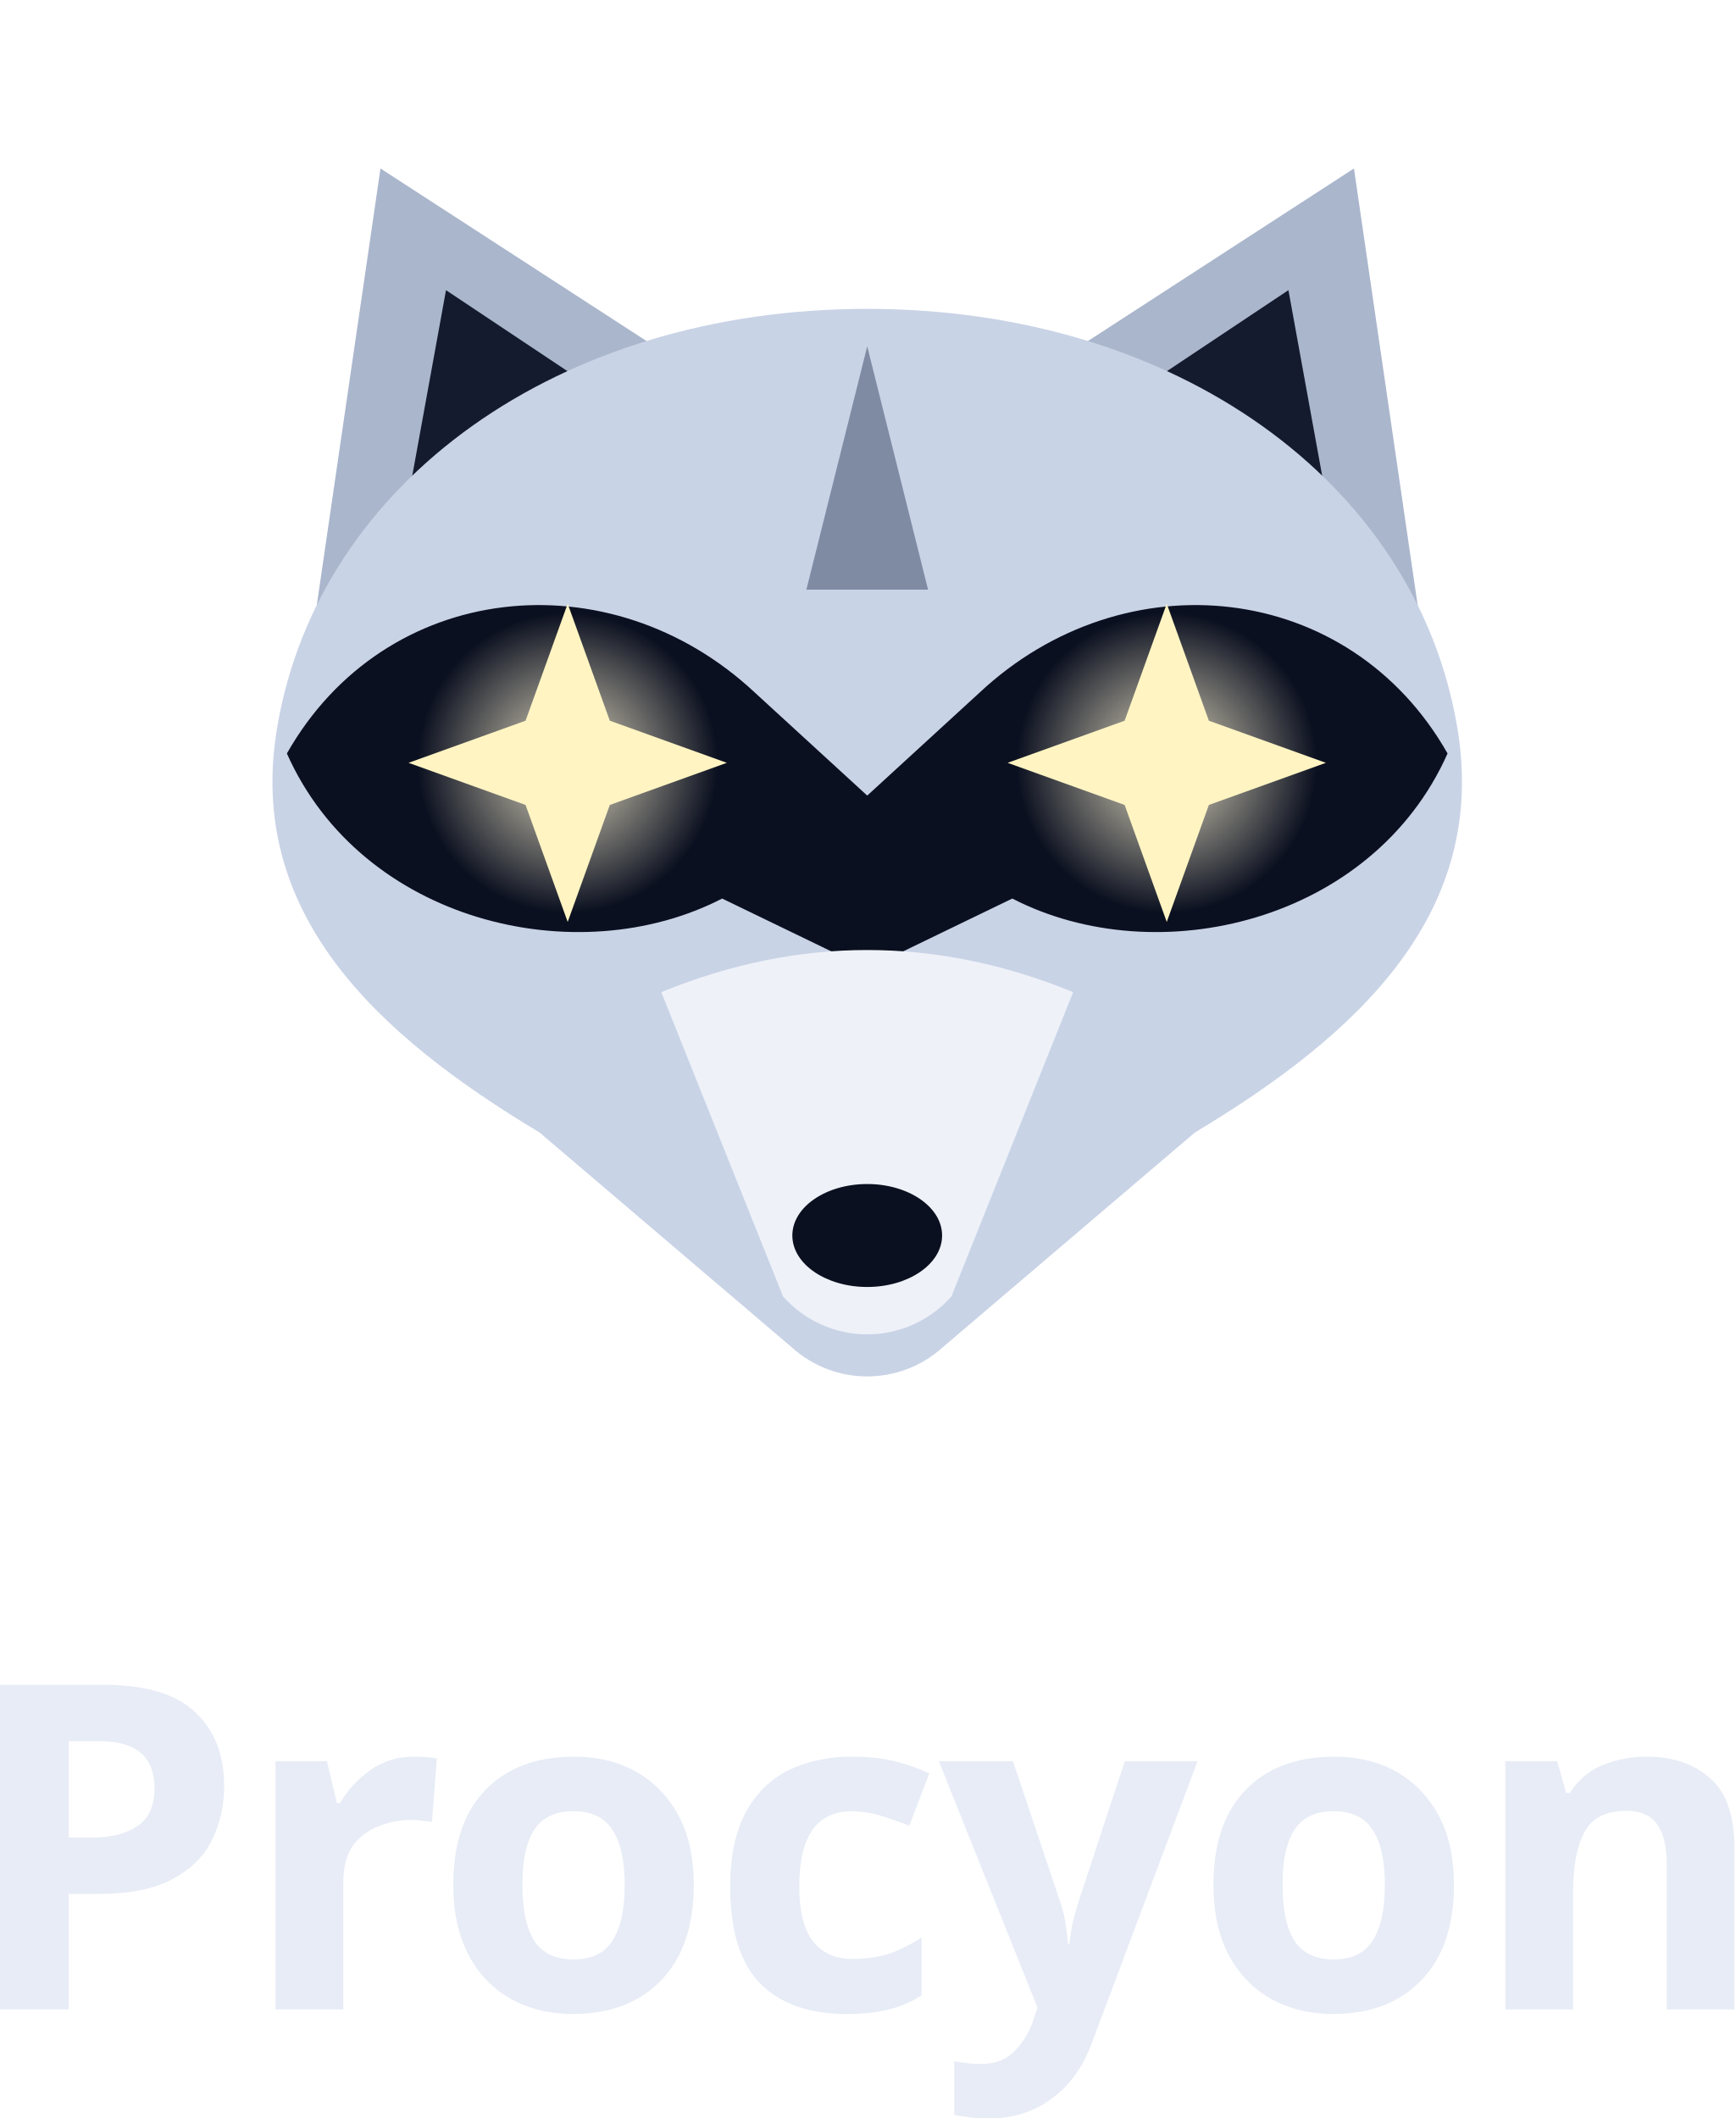
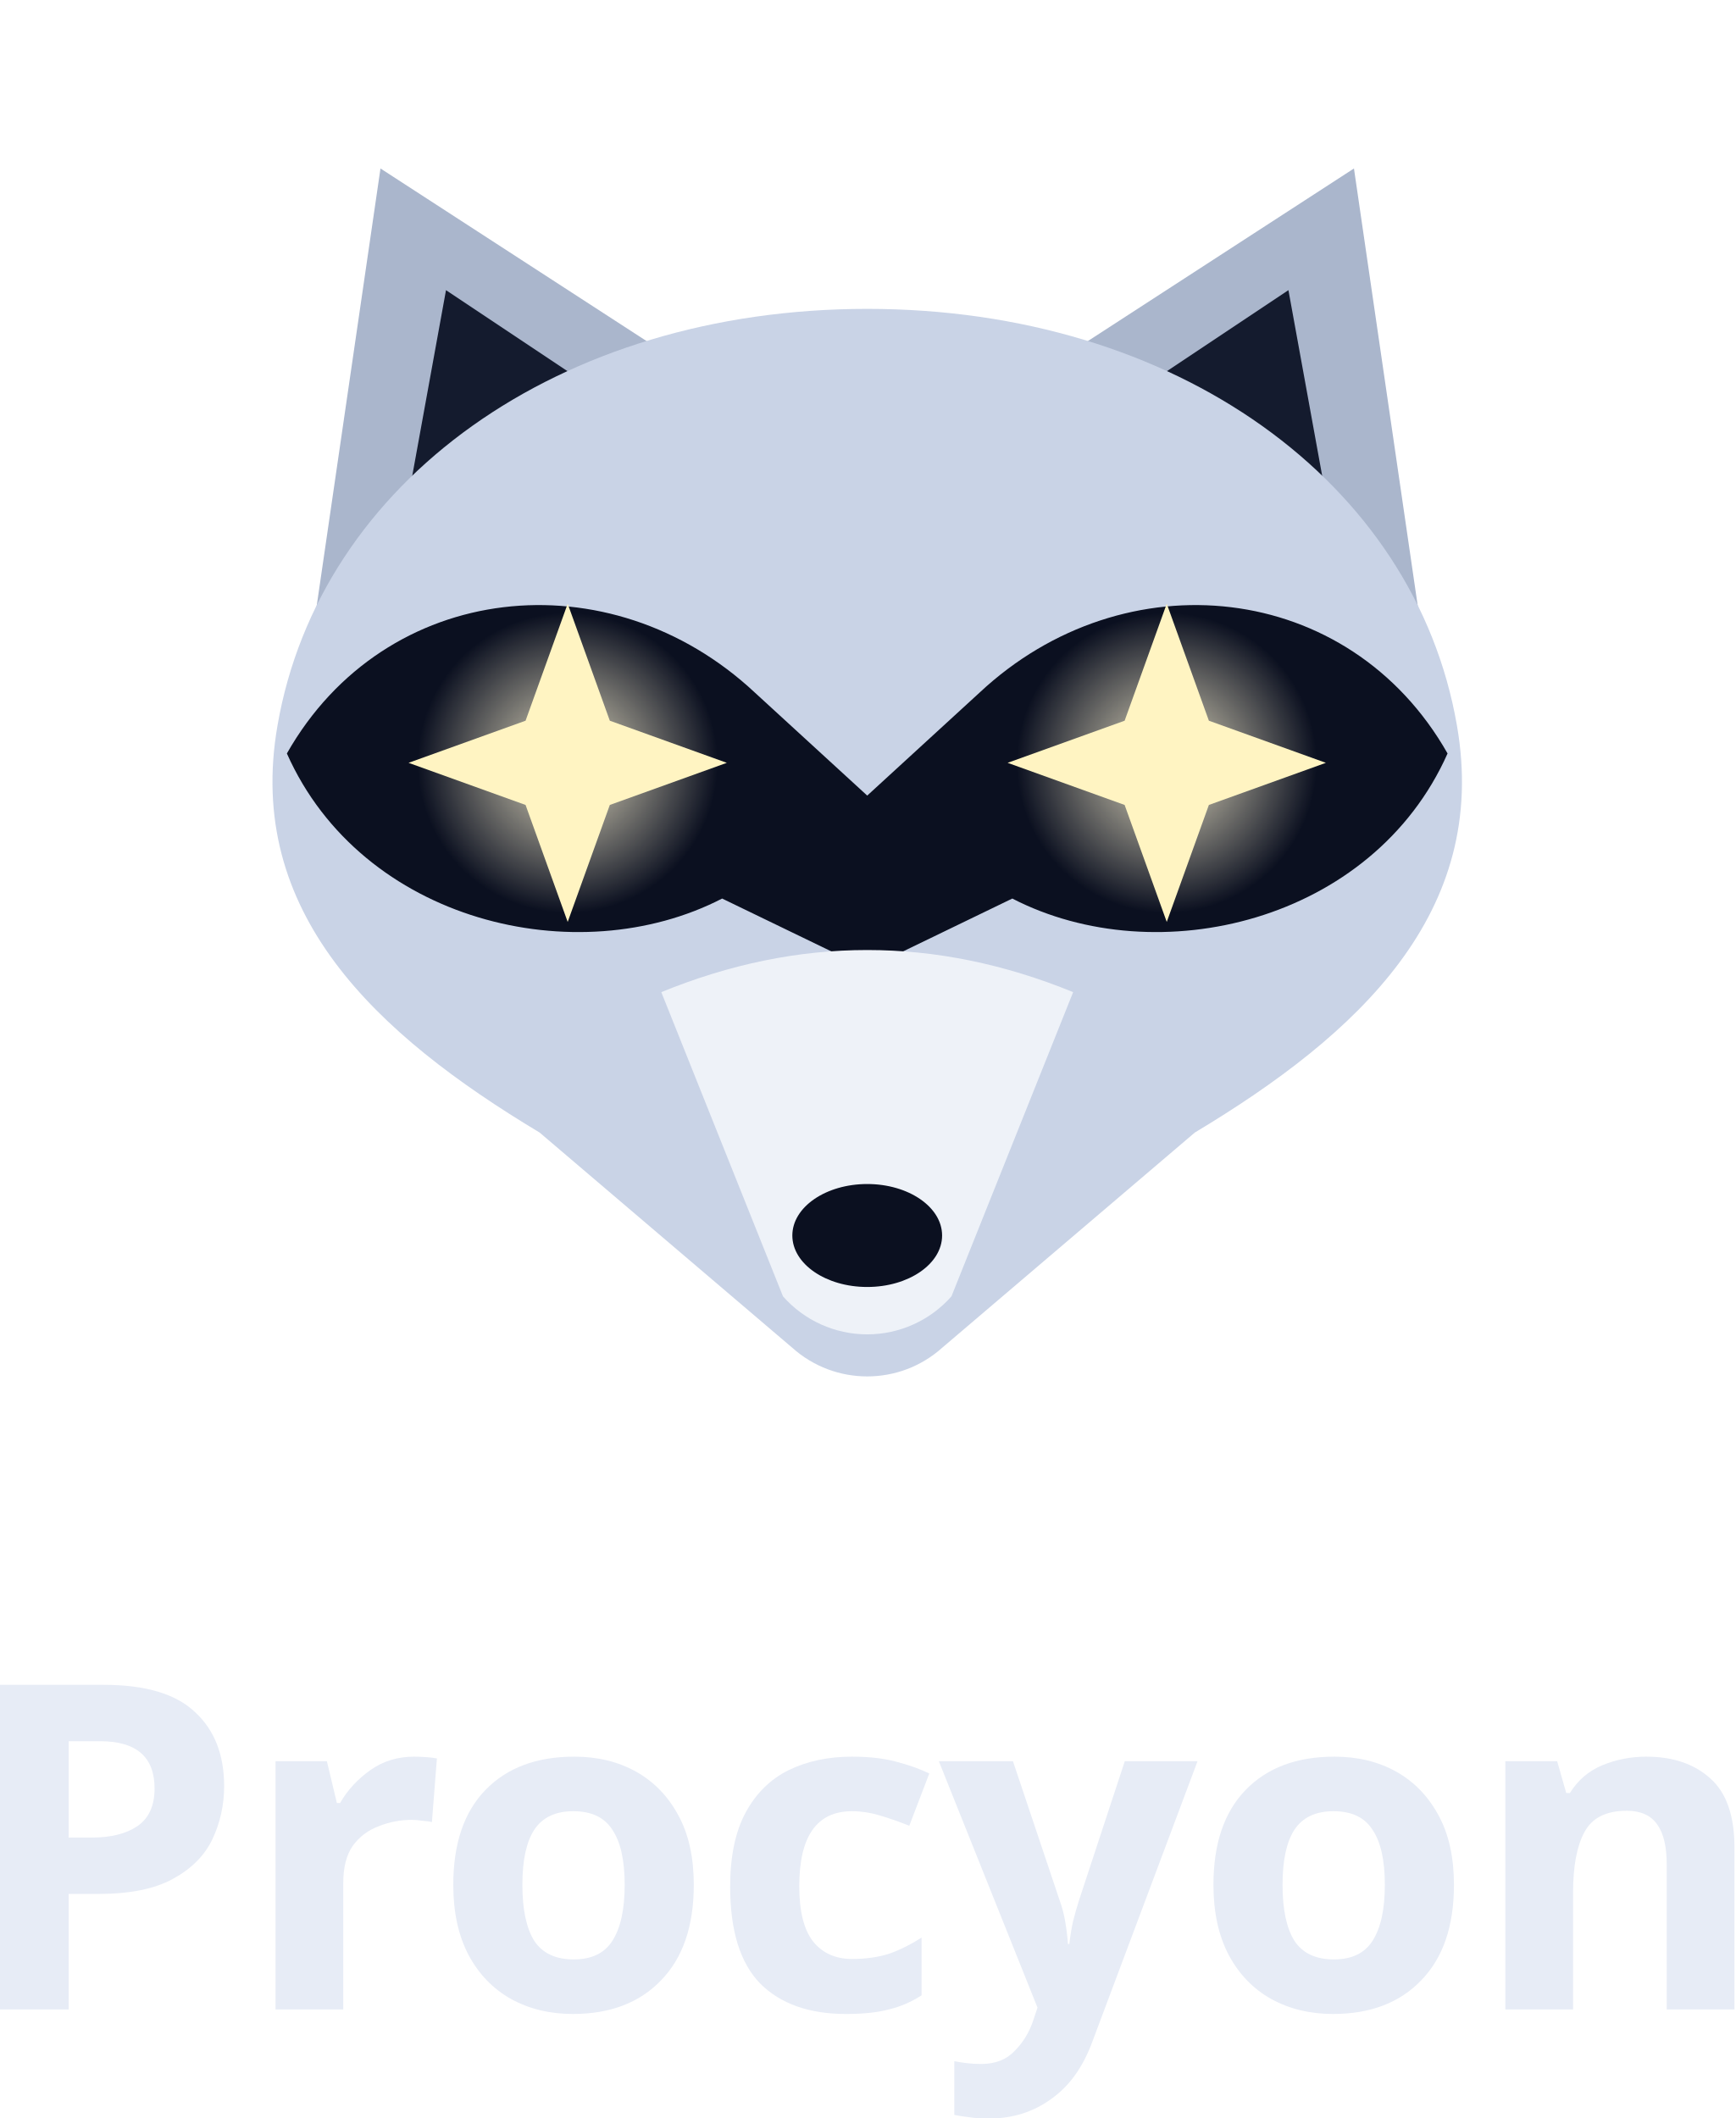
- <svg xmlns="http://www.w3.org/2000/svg" viewBox="0 0 649 792" version="1.1" id="svg43">
-   <defs id="defs47" />
-   <g transform="matrix(17.5,0,0,17.5,44.27,0)" id="g37">
+ <svg xmlns="http://www.w3.org/2000/svg" viewBox="0 0 649 792" version="1.1" id="svg41">
+   <defs id="defs45" />
+   <g transform="matrix(17.5,0,0,17.5,44.27,0)" id="g35">
    <defs id="defs9">
      <radialGradient id="glow" cx="0.5" cy="0.5" r="0.5">
        <stop offset="0" stop-color="#fff6d6" stop-opacity=".9" id="stop4" />
        <stop offset="1" stop-color="#fff6d6" stop-opacity="0" id="stop6" />
      </radialGradient>
    </defs>
    <path d="M 4.2,13.2 5.6,3.6 13,8.4 Z" fill="#aab6cc" id="path11" />
    <path d="M 27.8,13.2 26.4,3.6 19,8.4 Z" fill="#aab6cc" id="path13" />
    <path d="M 6.2,10.6 7,6.2 10.6,8.6 Z" fill="#141b2e" id="path15" />
    <path d="M 25.8,10.6 25,6.2 21.4,8.6 Z" fill="#141b2e" id="path17" />
    <path d="m 16,6.6 c 6.6,0 11.7,3.7 12.6,8.9 0.7,4 -2.1,6.6 -5.6,8.7 l -5.4,4.6 a 2.4,2.4 0 0 1 -3.2,0 L 9,24.2 C 5.5,22.1 2.7,19.5 3.4,15.5 4.3,10.3 9.4,6.6 16,6.6 Z" fill="#c9d3e6" id="path19" />
-     <path d="m 16,7.4 -1.3,5.2 h 2.6 z" fill="#7f8ba3" id="path21" />
-     <path d="m 3.6,16.1 c 2.1,-3.7 6.9,-4.2 10,-1.3 L 16,17 18.4,14.8 c 3.1,-2.9 7.9,-2.4 10,1.3 -1.6,3.6 -6.2,4.7 -9.3,3.1 L 16,20.7 12.9,19.2 C 9.8,20.8 5.2,19.7 3.6,16.1 Z" fill="#0b1020" id="path23" />
-     <path d="m 11.6,21.2 q 4.4,-1.8 8.8,0 l -2.6,6.5 a 2.4,2.4 0 0 1 -3.6,0 z" fill="#eef2f8" id="path25" />
-     <path id="ellipse27" style="fill:#0b1020" d="M 17.6,26.4 A 1.6,1.1 0 0 1 16,27.5 1.6,1.1 0 0 1 14.4,26.4 1.6,1.1 0 0 1 16,25.3 1.6,1.1 0 0 1 17.6,26.4 Z" />
-     <path id="circle29" style="fill:url(#glow)" d="m 12.8,16.3 a 3.2,3.2 0 0 1 -3.2,3.2 3.2,3.2 0 0 1 -3.2,-3.2 3.2,3.2 0 0 1 3.2,-3.2 3.2,3.2 0 0 1 3.2,3.2 z" />
-     <path id="circle31" style="fill:url(#glow)" d="m 25.6,16.3 a 3.2,3.2 0 0 1 -3.2,3.2 3.2,3.2 0 0 1 -3.2,-3.2 3.2,3.2 0 0 1 3.2,-3.2 3.2,3.2 0 0 1 3.2,3.2 z" />
-     <path d="m 9.6,12.9 0.9,2.5 2.5,0.9 -2.5,0.9 -0.9,2.5 -0.9,-2.5 -2.5,-0.9 2.5,-0.9 z" fill="#fff4c2" id="path33" />
-     <path d="m 22.4,12.9 0.9,2.5 2.5,0.9 -2.5,0.9 -0.9,2.5 -0.9,-2.5 -2.5,-0.9 2.5,-0.9 z" fill="#fff4c2" id="path35" />
+     <path d="m 3.6,16.1 c 2.1,-3.7 6.9,-4.2 10,-1.3 L 16,17 18.4,14.8 c 3.1,-2.9 7.9,-2.4 10,1.3 -1.6,3.6 -6.2,4.7 -9.3,3.1 L 16,20.7 12.9,19.2 C 9.8,20.8 5.2,19.7 3.6,16.1 Z" fill="#0b1020" id="path21" />
+     <path d="m 11.6,21.2 q 4.4,-1.8 8.8,0 l -2.6,6.5 a 2.4,2.4 0 0 1 -3.6,0 z" fill="#eef2f8" id="path23" />
+     <path id="ellipse25" style="fill:#0b1020" d="M 17.6,26.4 A 1.6,1.1 0 0 1 16,27.5 1.6,1.1 0 0 1 14.4,26.4 1.6,1.1 0 0 1 16,25.3 1.6,1.1 0 0 1 17.6,26.4 Z" />
+     <path id="circle27" style="fill:url(#glow)" d="m 12.8,16.3 a 3.2,3.2 0 0 1 -3.2,3.2 3.2,3.2 0 0 1 -3.2,-3.2 3.2,3.2 0 0 1 3.2,-3.2 3.2,3.2 0 0 1 3.2,3.2 z" />
+     <path id="circle29" style="fill:url(#glow)" d="m 25.6,16.3 a 3.2,3.2 0 0 1 -3.2,3.2 3.2,3.2 0 0 1 -3.2,-3.2 3.2,3.2 0 0 1 3.2,-3.2 3.2,3.2 0 0 1 3.2,3.2 z" />
+     <path d="m 9.6,12.9 0.9,2.5 2.5,0.9 -2.5,0.9 -0.9,2.5 -0.9,-2.5 -2.5,-0.9 2.5,-0.9 z" fill="#fff4c2" id="path31" />
+     <path d="m 22.4,12.9 0.9,2.5 2.5,0.9 -2.5,0.9 -0.9,2.5 -0.9,-2.5 -2.5,-0.9 2.5,-0.9 z" fill="#fff4c2" id="path33" />
  </g>
-   <g transform="translate(0,560.7)" id="g41">
-     <g aria-label="Procyon" id="text39" style="font-weight:700;font-size:170px;font-family:'Noto Sans';letter-spacing:-1.7;fill:#e7ecf6">
-       <path d="m 38.76,69.32 q 23.46,0 34.17,10.2 10.88,10.03 10.88,27.71 0,10.54 -4.42,19.89 -4.42,9.18 -14.79,14.79 -10.2,5.61 -27.88,5.61 H 25.67 V 190.7 H -1.9073486e-7 V 69.32 Z m -1.36,21.08 H 25.67 V 126.44 h 8.5 q 10.88,0 17.17,-4.25 6.46,-4.42 6.46,-14.11 0,-17.68 -20.4,-17.68 z" id="path52" />
-       <path d="m 154.87,96.18 q 1.87,0 4.42,0.17 2.55,0.17 4.08,0.51 l -1.87,23.8 q -1.19,-0.34 -3.57,-0.51 -2.21,-0.34 -3.91,-0.34 -6.46,0 -12.41,2.38 -5.95,2.21 -9.69,7.31 -3.57,5.1 -3.57,13.94 v 47.26 h -25.33 V 97.88 h 19.21 l 3.74,15.64 h 1.19 q 4.08,-7.14 11.22,-12.24 7.14,-5.1 16.49,-5.1 z" id="path54" />
-       <path d="m 259.42,144.12 q 0,23.12 -12.24,35.7 -12.07,12.58 -32.98,12.58 -12.92,0 -23.12,-5.61 -10.03,-5.61 -15.81,-16.32 -5.78,-10.88 -5.78,-26.35 0,-23.12 12.07,-35.53 12.07,-12.41 33.15,-12.41 13.09,0 23.12,5.61 10.03,5.61 15.81,16.32 5.78,10.54 5.78,26.01 z m -64.09,0 q 0,13.77 4.42,20.91 4.59,6.97 14.79,6.97 10.03,0 14.45,-6.97 4.59,-7.14 4.59,-20.91 0,-13.77 -4.59,-20.57 -4.42,-6.97 -14.62,-6.97 -10.03,0 -14.62,6.97 -4.42,6.8 -4.42,20.57 z" id="path56" />
-       <path d="m 316.37,192.4 q -20.74,0 -32.13,-11.39 -11.22,-11.56 -11.22,-36.21 0,-17 5.78,-27.71 5.78,-10.71 15.98,-15.81 10.37,-5.1 23.8,-5.1 9.52,0 16.49,1.87 7.14,1.87 12.41,4.42 l -7.48,19.55 q -5.95,-2.38 -11.22,-3.91 -5.1,-1.53 -10.2,-1.53 -19.72,0 -19.72,28.05 0,13.94 5.1,20.57 5.27,6.63 14.62,6.63 7.99,0 14.11,-2.04 6.12,-2.21 11.9,-5.95 v 21.59 q -5.78,3.74 -12.24,5.27 -6.29,1.7 -15.98,1.7 z" id="path58" />
-       <path d="m 351.05,97.88 h 27.71 l 17.51,52.19 q 1.36,3.74 2.04,7.82 0.68,3.91 1.02,8.33 h 0.51 q 0.51,-4.42 1.36,-8.33 1.02,-4.08 2.21,-7.82 l 17.17,-52.19 h 27.2 L 408.51,202.6 q -5.27,14.45 -15.47,21.59 -10.03,7.31 -23.29,7.31 -4.25,0 -7.48,-0.51 -3.06,-0.34 -5.44,-0.85 v -20.06 q 1.87,0.34 4.42,0.68 2.72,0.34 5.61,0.34 7.99,0 12.58,-4.93 4.76,-4.76 6.97,-11.56 l 1.53,-4.59 z" id="path60" />
-       <path d="m 543.66,144.12 q 0,23.12 -12.24,35.7 -12.07,12.58 -32.98,12.58 -12.92,0 -23.12,-5.61 -10.03,-5.61 -15.81,-16.32 -5.78,-10.88 -5.78,-26.35 0,-23.12 12.07,-35.53 12.07,-12.41 33.15,-12.41 13.09,0 23.12,5.61 10.03,5.61 15.81,16.32 5.78,10.54 5.78,26.01 z m -64.09,0 q 0,13.77 4.42,20.91 4.59,6.97 14.79,6.97 10.03,0 14.45,-6.97 4.59,-7.14 4.59,-20.91 0,-13.77 -4.59,-20.57 -4.42,-6.97 -14.62,-6.97 -10.03,0 -14.62,6.97 -4.42,6.8 -4.42,20.57 z" id="path62" />
-       <path d="m 615.57,96.18 q 14.96,0 23.97,8.16 9.01,7.99 9.01,25.84 v 60.52 h -25.33 v -54.23 q 0,-10.03 -3.57,-14.96 -3.57,-5.1 -11.39,-5.1 -11.56,0 -15.81,7.99 -4.25,7.82 -4.25,22.61 v 43.69 h -25.33 V 97.88 h 19.38 l 3.4,11.9 h 1.36 q 4.42,-7.14 12.07,-10.37 7.82,-3.23 16.49,-3.23 z" id="path64" />
+   <g transform="translate(0,560.7)" id="g39">
+     <g aria-label="Procyon" id="text37" style="font-weight:700;font-size:170px;font-family:'Noto Sans';letter-spacing:-1.7;fill:#e7ecf6">
+       <path d="m 38.76,69.32 q 23.46,0 34.17,10.2 10.88,10.03 10.88,27.71 0,10.54 -4.42,19.89 -4.42,9.18 -14.79,14.79 -10.2,5.61 -27.88,5.61 H 25.67 V 190.7 H -1.9073486e-7 V 69.32 Z m -1.36,21.08 H 25.67 V 126.44 h 8.5 q 10.88,0 17.17,-4.25 6.46,-4.42 6.46,-14.11 0,-17.68 -20.4,-17.68 z" id="path50" />
+       <path d="m 154.87,96.18 q 1.87,0 4.42,0.17 2.55,0.17 4.08,0.51 l -1.87,23.8 q -1.19,-0.34 -3.57,-0.51 -2.21,-0.34 -3.91,-0.34 -6.46,0 -12.41,2.38 -5.95,2.21 -9.69,7.31 -3.57,5.1 -3.57,13.94 v 47.26 h -25.33 V 97.88 h 19.21 l 3.74,15.64 h 1.19 q 4.08,-7.14 11.22,-12.24 7.14,-5.1 16.49,-5.1 z" id="path52" />
+       <path d="m 259.42,144.12 q 0,23.12 -12.24,35.7 -12.07,12.58 -32.98,12.58 -12.92,0 -23.12,-5.61 -10.03,-5.61 -15.81,-16.32 -5.78,-10.88 -5.78,-26.35 0,-23.12 12.07,-35.53 12.07,-12.41 33.15,-12.41 13.09,0 23.12,5.61 10.03,5.61 15.81,16.32 5.78,10.54 5.78,26.01 z m -64.09,0 q 0,13.77 4.42,20.91 4.59,6.97 14.79,6.97 10.03,0 14.45,-6.97 4.59,-7.14 4.59,-20.91 0,-13.77 -4.59,-20.57 -4.42,-6.97 -14.62,-6.97 -10.03,0 -14.62,6.97 -4.42,6.8 -4.42,20.57 z" id="path54" />
+       <path d="m 316.37,192.4 q -20.74,0 -32.13,-11.39 -11.22,-11.56 -11.22,-36.21 0,-17 5.78,-27.71 5.78,-10.71 15.98,-15.81 10.37,-5.1 23.8,-5.1 9.52,0 16.49,1.87 7.14,1.87 12.41,4.42 l -7.48,19.55 q -5.95,-2.38 -11.22,-3.91 -5.1,-1.53 -10.2,-1.53 -19.72,0 -19.72,28.05 0,13.94 5.1,20.57 5.27,6.63 14.62,6.63 7.99,0 14.11,-2.04 6.12,-2.21 11.9,-5.95 v 21.59 q -5.78,3.74 -12.24,5.27 -6.29,1.7 -15.98,1.7 z" id="path56" />
+       <path d="m 351.05,97.88 h 27.71 l 17.51,52.19 q 1.36,3.74 2.04,7.82 0.68,3.91 1.02,8.33 h 0.51 q 0.51,-4.42 1.36,-8.33 1.02,-4.08 2.21,-7.82 l 17.17,-52.19 h 27.2 L 408.51,202.6 q -5.27,14.45 -15.47,21.59 -10.03,7.31 -23.29,7.31 -4.25,0 -7.48,-0.51 -3.06,-0.34 -5.44,-0.85 v -20.06 q 1.87,0.34 4.42,0.68 2.72,0.34 5.61,0.34 7.99,0 12.58,-4.93 4.76,-4.76 6.97,-11.56 l 1.53,-4.59 z" id="path58" />
+       <path d="m 543.66,144.12 q 0,23.12 -12.24,35.7 -12.07,12.58 -32.98,12.58 -12.92,0 -23.12,-5.61 -10.03,-5.61 -15.81,-16.32 -5.78,-10.88 -5.78,-26.35 0,-23.12 12.07,-35.53 12.07,-12.41 33.15,-12.41 13.09,0 23.12,5.61 10.03,5.61 15.81,16.32 5.78,10.54 5.78,26.01 z m -64.09,0 q 0,13.77 4.42,20.91 4.59,6.97 14.79,6.97 10.03,0 14.45,-6.97 4.59,-7.14 4.59,-20.91 0,-13.77 -4.59,-20.57 -4.42,-6.97 -14.62,-6.97 -10.03,0 -14.62,6.97 -4.42,6.8 -4.42,20.57 z" id="path60" />
+       <path d="m 615.57,96.18 q 14.96,0 23.97,8.16 9.01,7.99 9.01,25.84 v 60.52 h -25.33 v -54.23 q 0,-10.03 -3.57,-14.96 -3.57,-5.1 -11.39,-5.1 -11.56,0 -15.81,7.99 -4.25,7.82 -4.25,22.61 v 43.69 h -25.33 V 97.88 h 19.38 l 3.4,11.9 h 1.36 q 4.42,-7.14 12.07,-10.37 7.82,-3.23 16.49,-3.23 z" id="path62" />
    </g>
  </g>
</svg>
